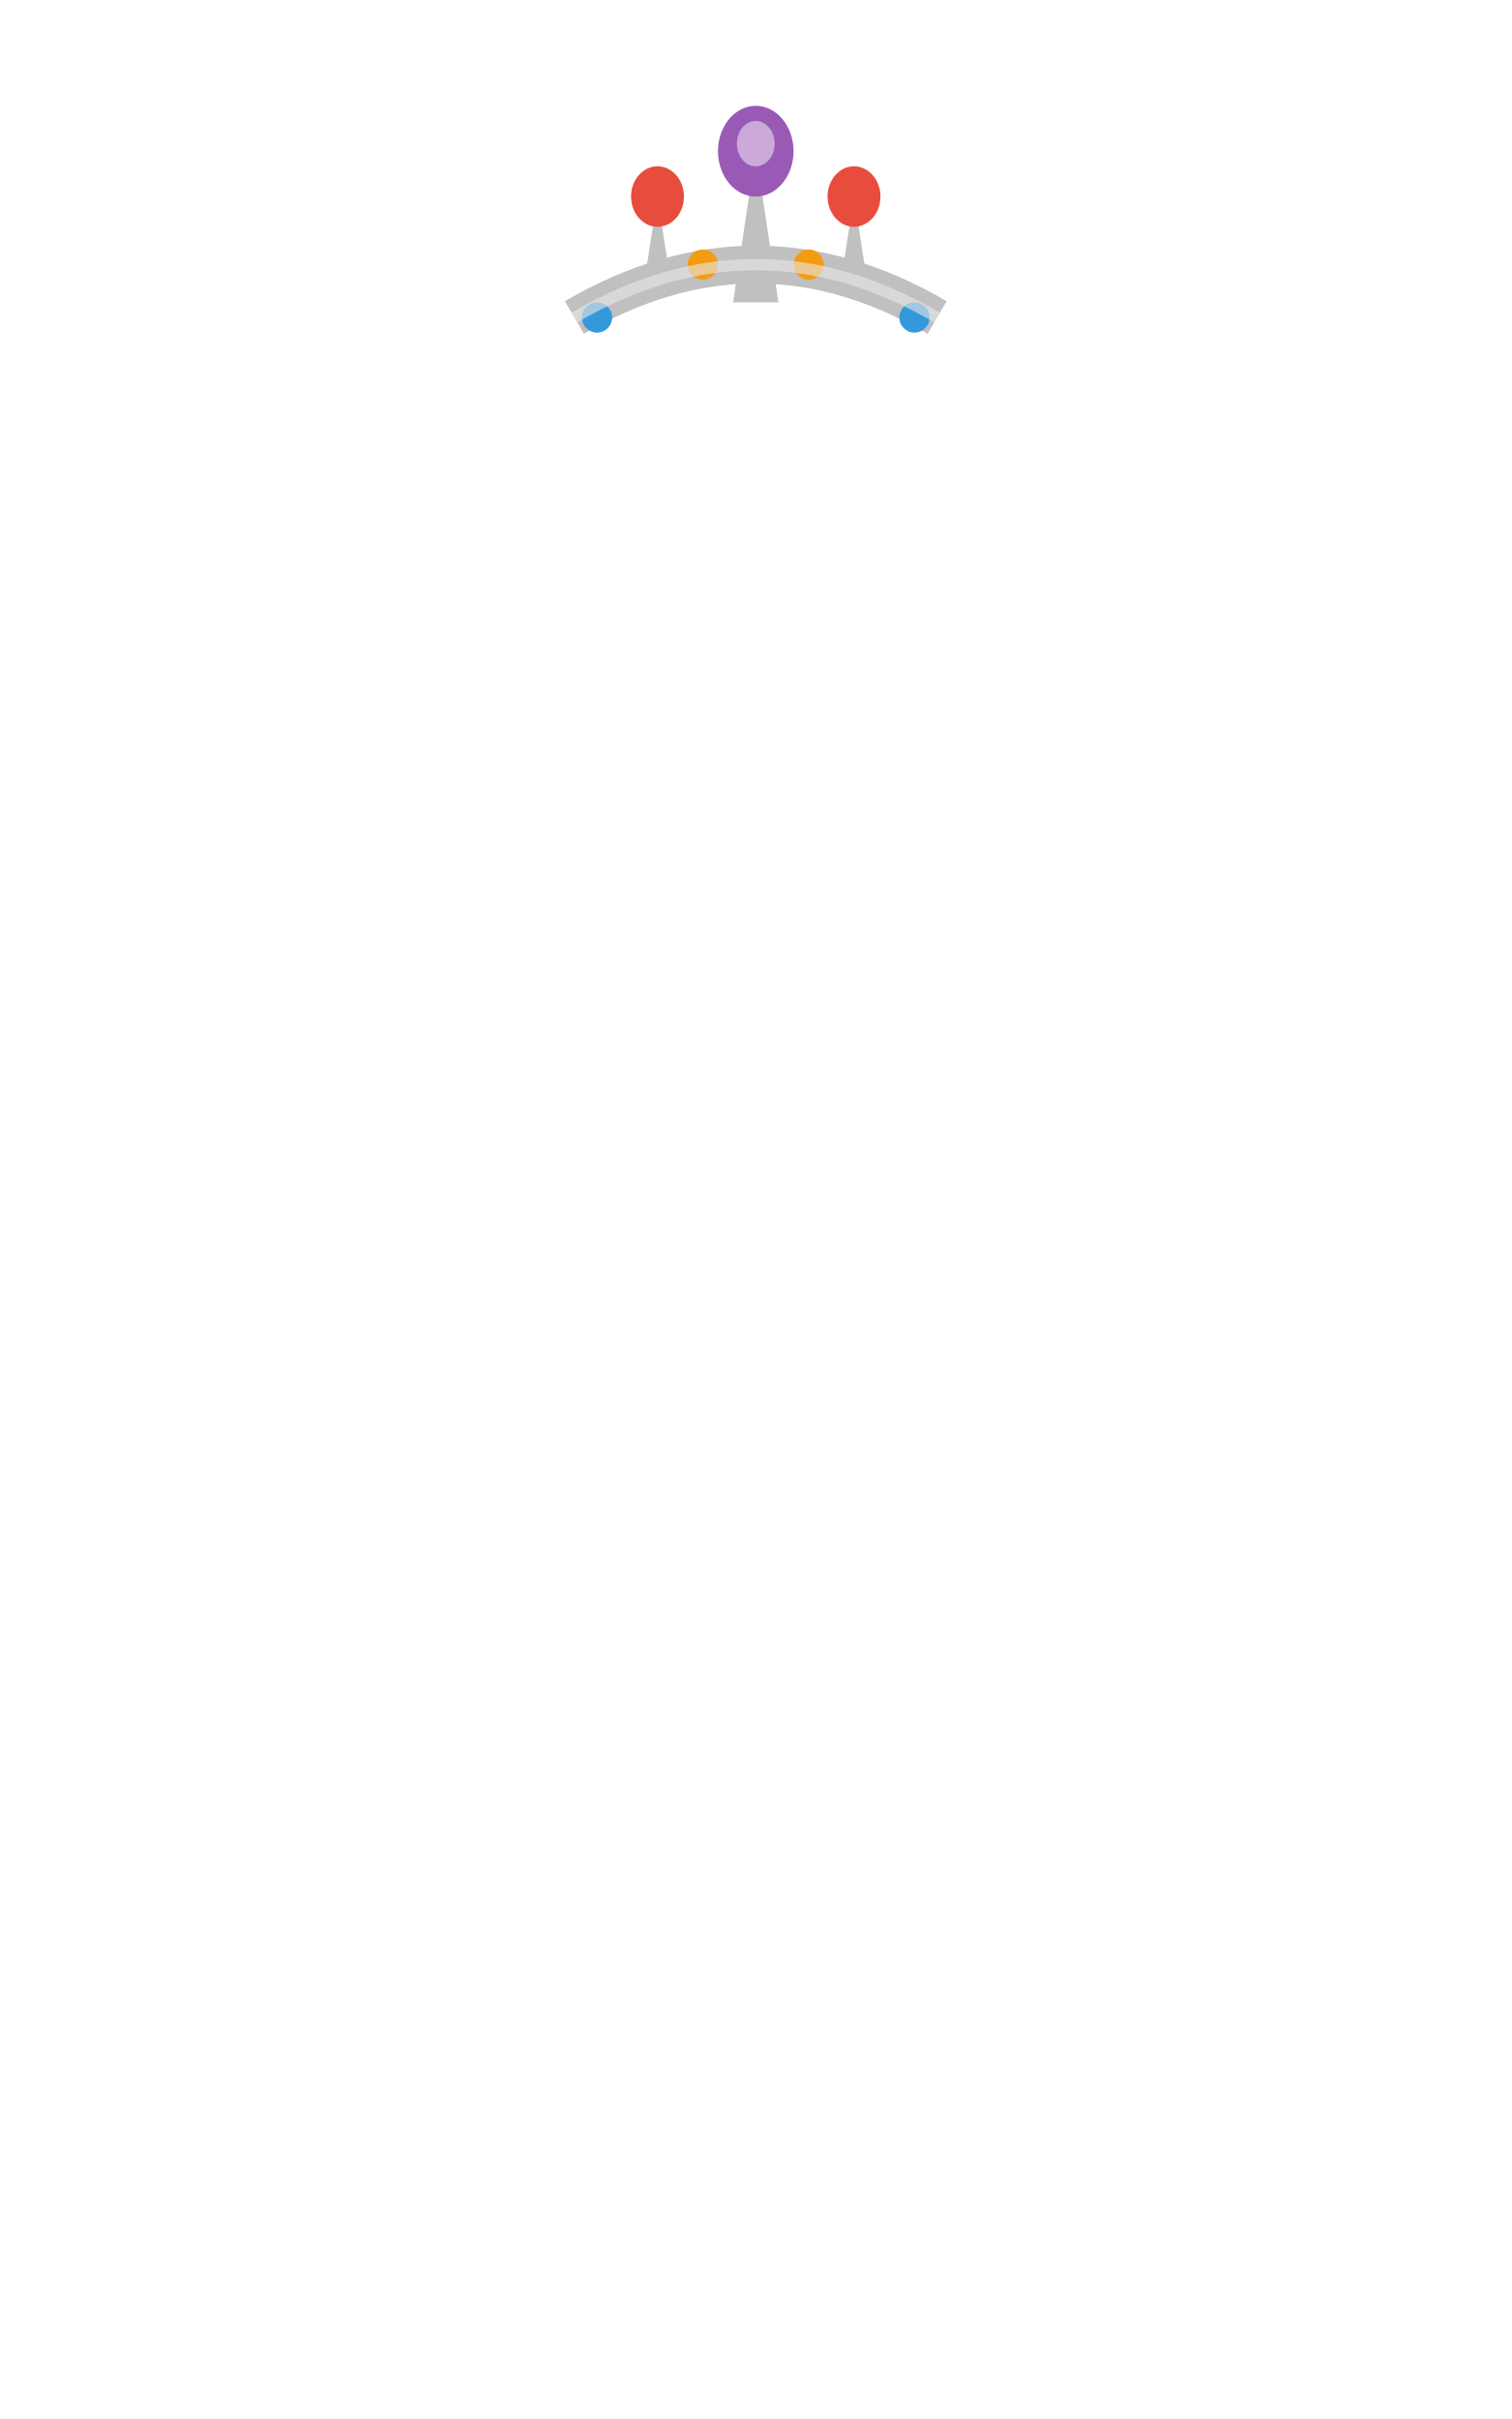
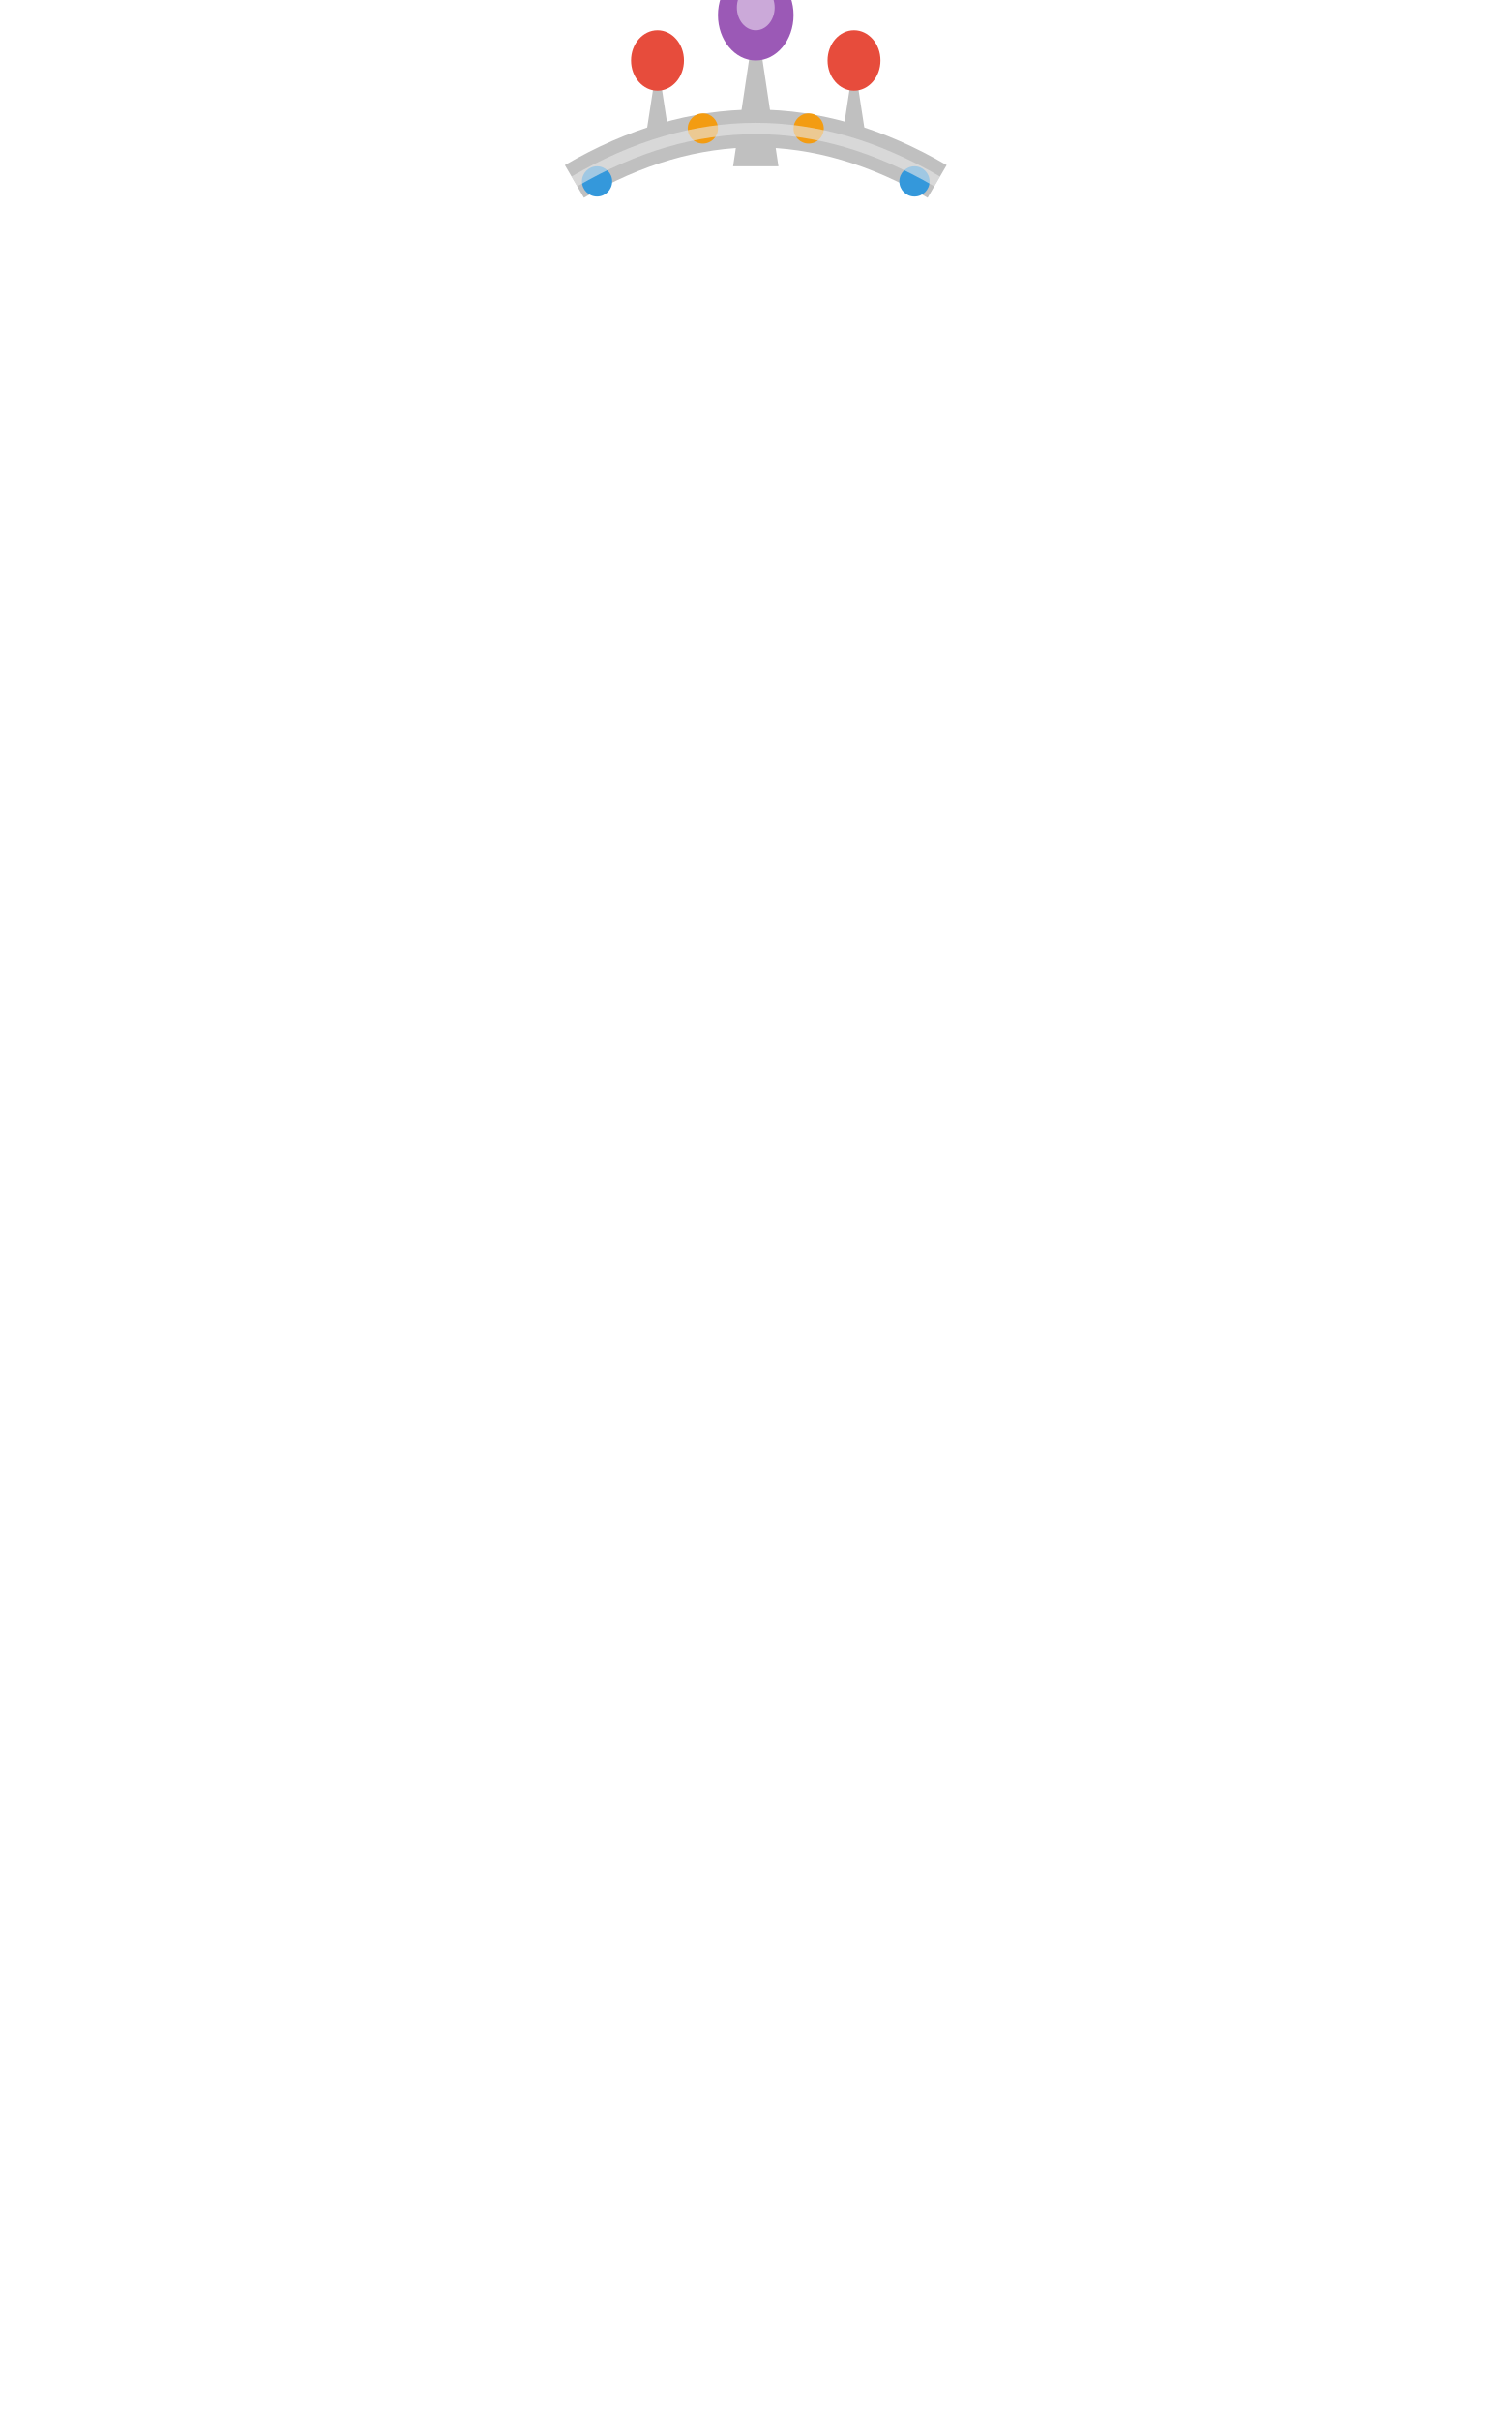
<svg xmlns="http://www.w3.org/2000/svg" viewBox="0 0 200 320" width="200" height="320">
-   <path d="M76 42 Q100 28 124 42" stroke="#C0C0C0" stroke-width="5" fill="none" />
-   <path d="M97 40 L100 20 L103 40" fill="#C0C0C0" />
-   <ellipse cx="100" cy="20" rx="5" ry="6" fill="#9B59B6" />
-   <ellipse cx="100" cy="19" rx="2.5" ry="3" fill="#D7BDE2" opacity="0.8" />
-   <path d="M85 39 L87 26 L89 39" fill="#C0C0C0" />
-   <ellipse cx="87" cy="26" rx="3.5" ry="4" fill="#E74C3C" />
-   <path d="M111 39 L113 26 L115 39" fill="#C0C0C0" />
-   <ellipse cx="113" cy="26" rx="3.5" ry="4" fill="#E74C3C" />
-   <circle cx="79" cy="42" r="2" fill="#3498DB" />
-   <circle cx="93" cy="35" r="2" fill="#F39C12" />
-   <circle cx="107" cy="35" r="2" fill="#F39C12" />
-   <circle cx="121" cy="42" r="2" fill="#3498DB" />
-   <path d="M76 42 Q100 28 124 42" stroke="#E8E8E8" stroke-width="1.5" fill="none" opacity="0.6" />
+   <path d="M76 24 Q100 10 124 24" stroke="#C0C0C0" stroke-width="5" fill="none" />
+   <path d="M97 22 L100 2 L103 22" fill="#C0C0C0" />
+   <ellipse cx="100" cy="2" rx="5" ry="6" fill="#9B59B6" />
+   <ellipse cx="100" cy="1" rx="2.5" ry="3" fill="#D7BDE2" opacity="0.8" />
+   <path d="M85 21 L87 8 L89 21" fill="#C0C0C0" />
+   <ellipse cx="87" cy="8" rx="3.5" ry="4" fill="#E74C3C" />
+   <path d="M111 21 L113 8 L115 21" fill="#C0C0C0" />
+   <ellipse cx="113" cy="8" rx="3.5" ry="4" fill="#E74C3C" />
+   <circle cx="79" cy="24" r="2" fill="#3498DB" />
+   <circle cx="93" cy="17" r="2" fill="#F39C12" />
+   <circle cx="107" cy="17" r="2" fill="#F39C12" />
+   <circle cx="121" cy="24" r="2" fill="#3498DB" />
+   <path d="M76 24 Q100 10 124 24" stroke="#E8E8E8" stroke-width="1.5" fill="none" opacity="0.6" />
</svg>
